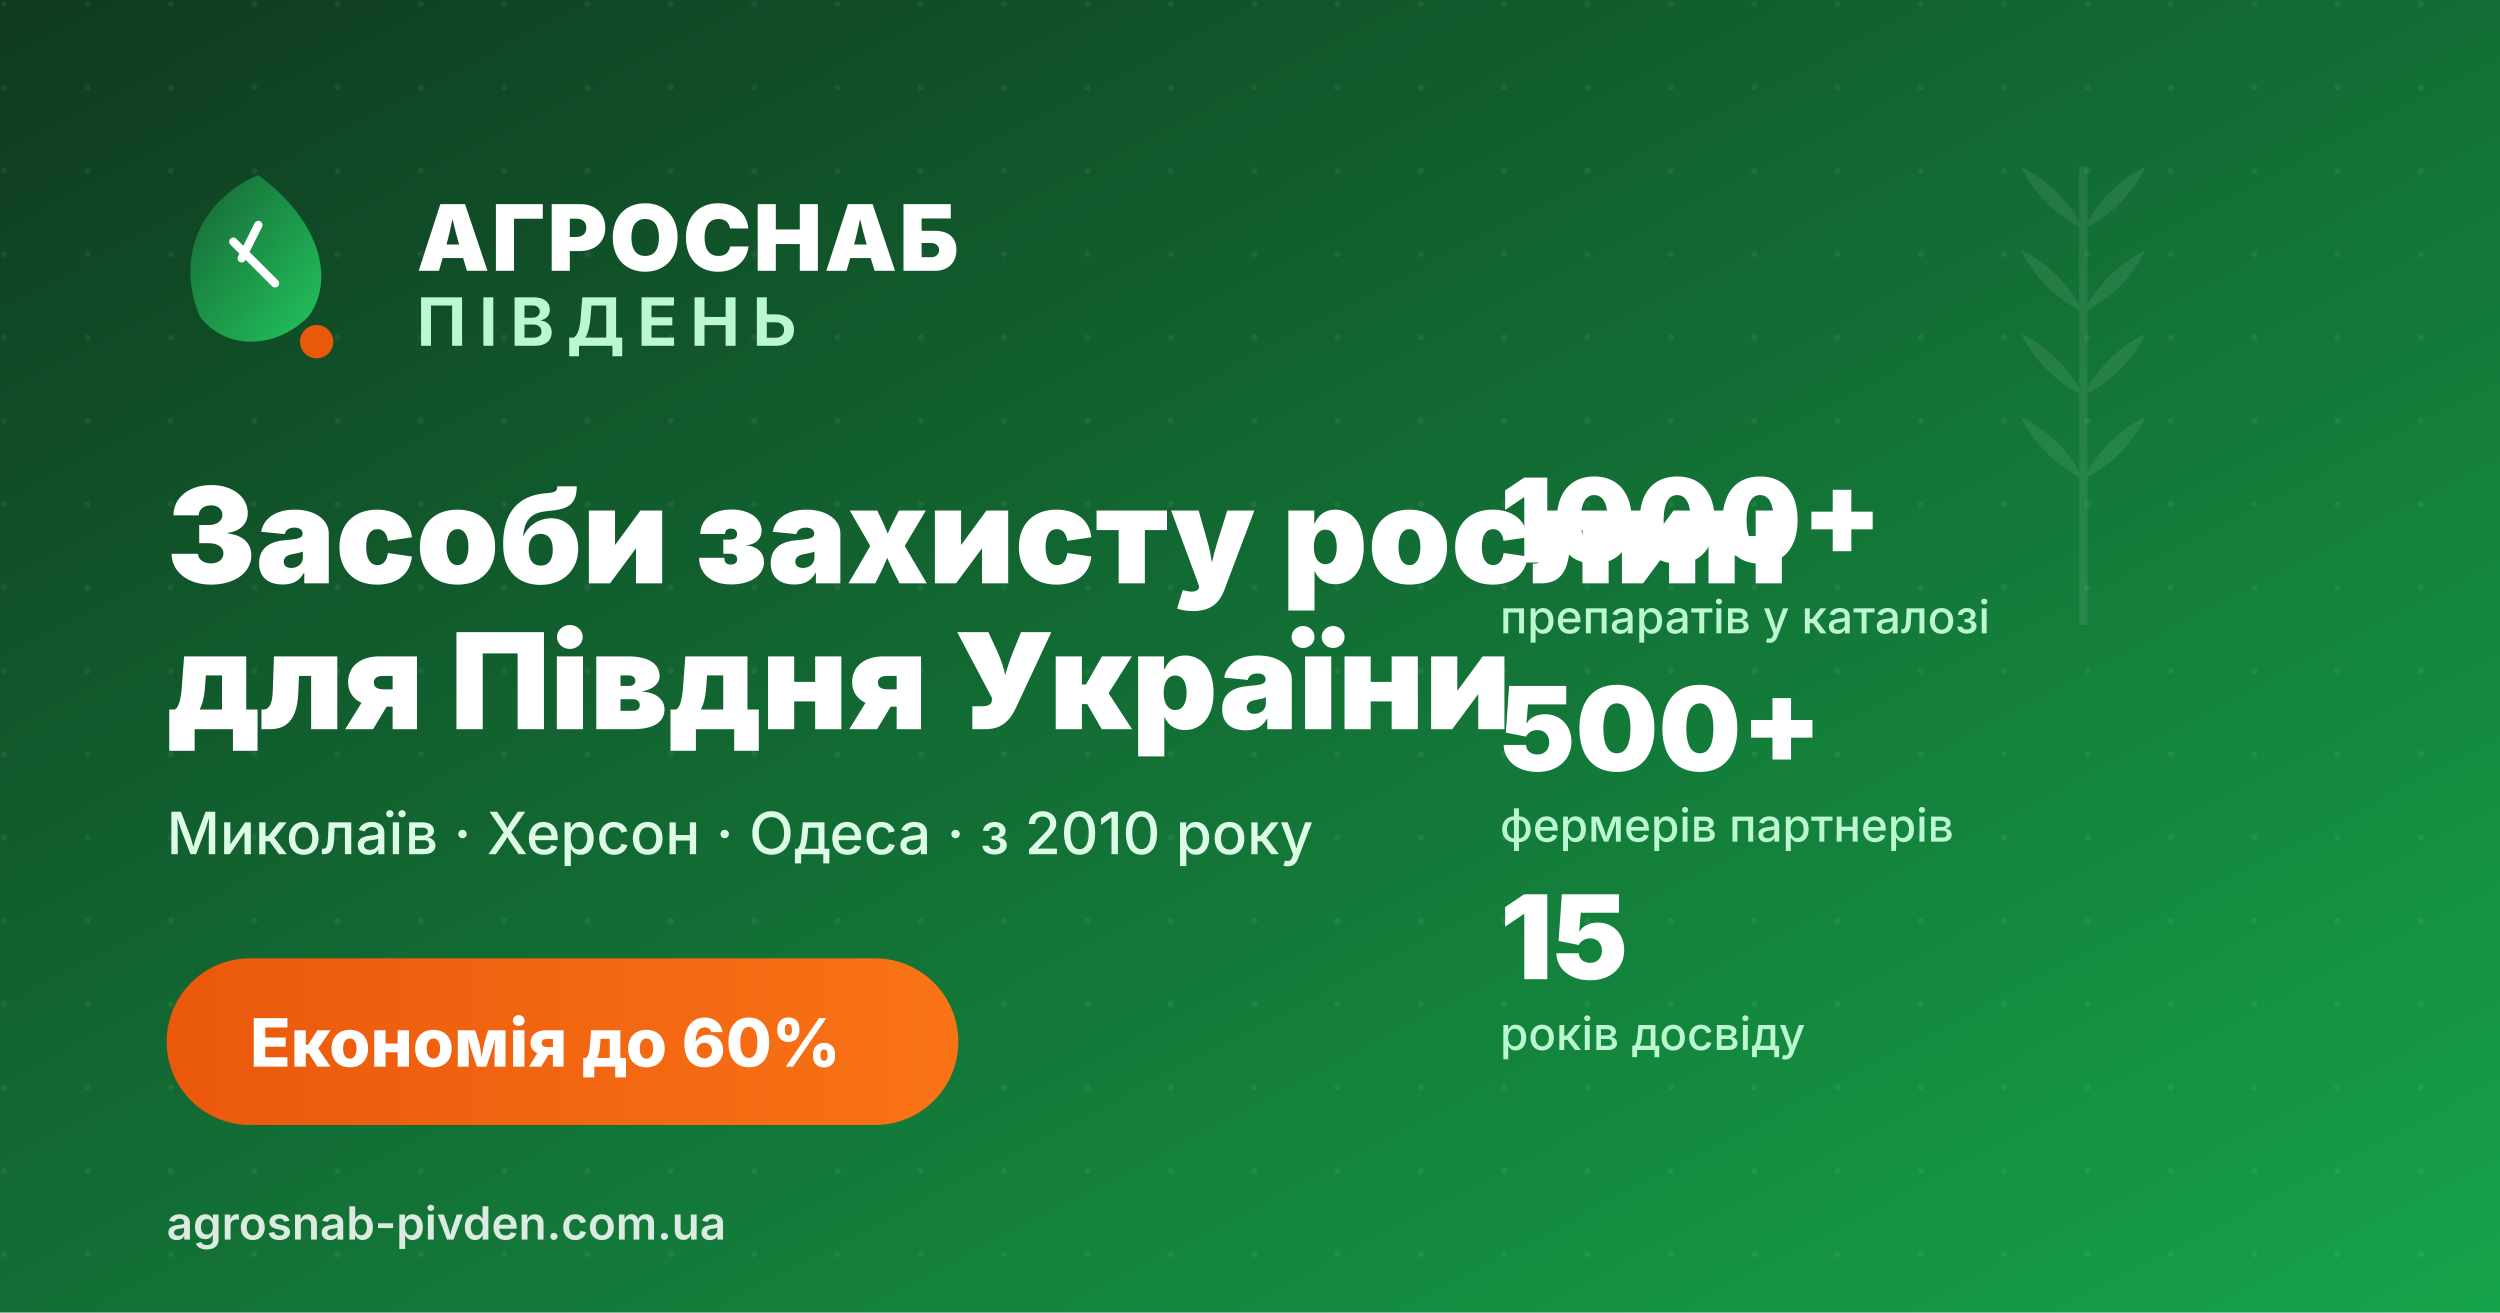
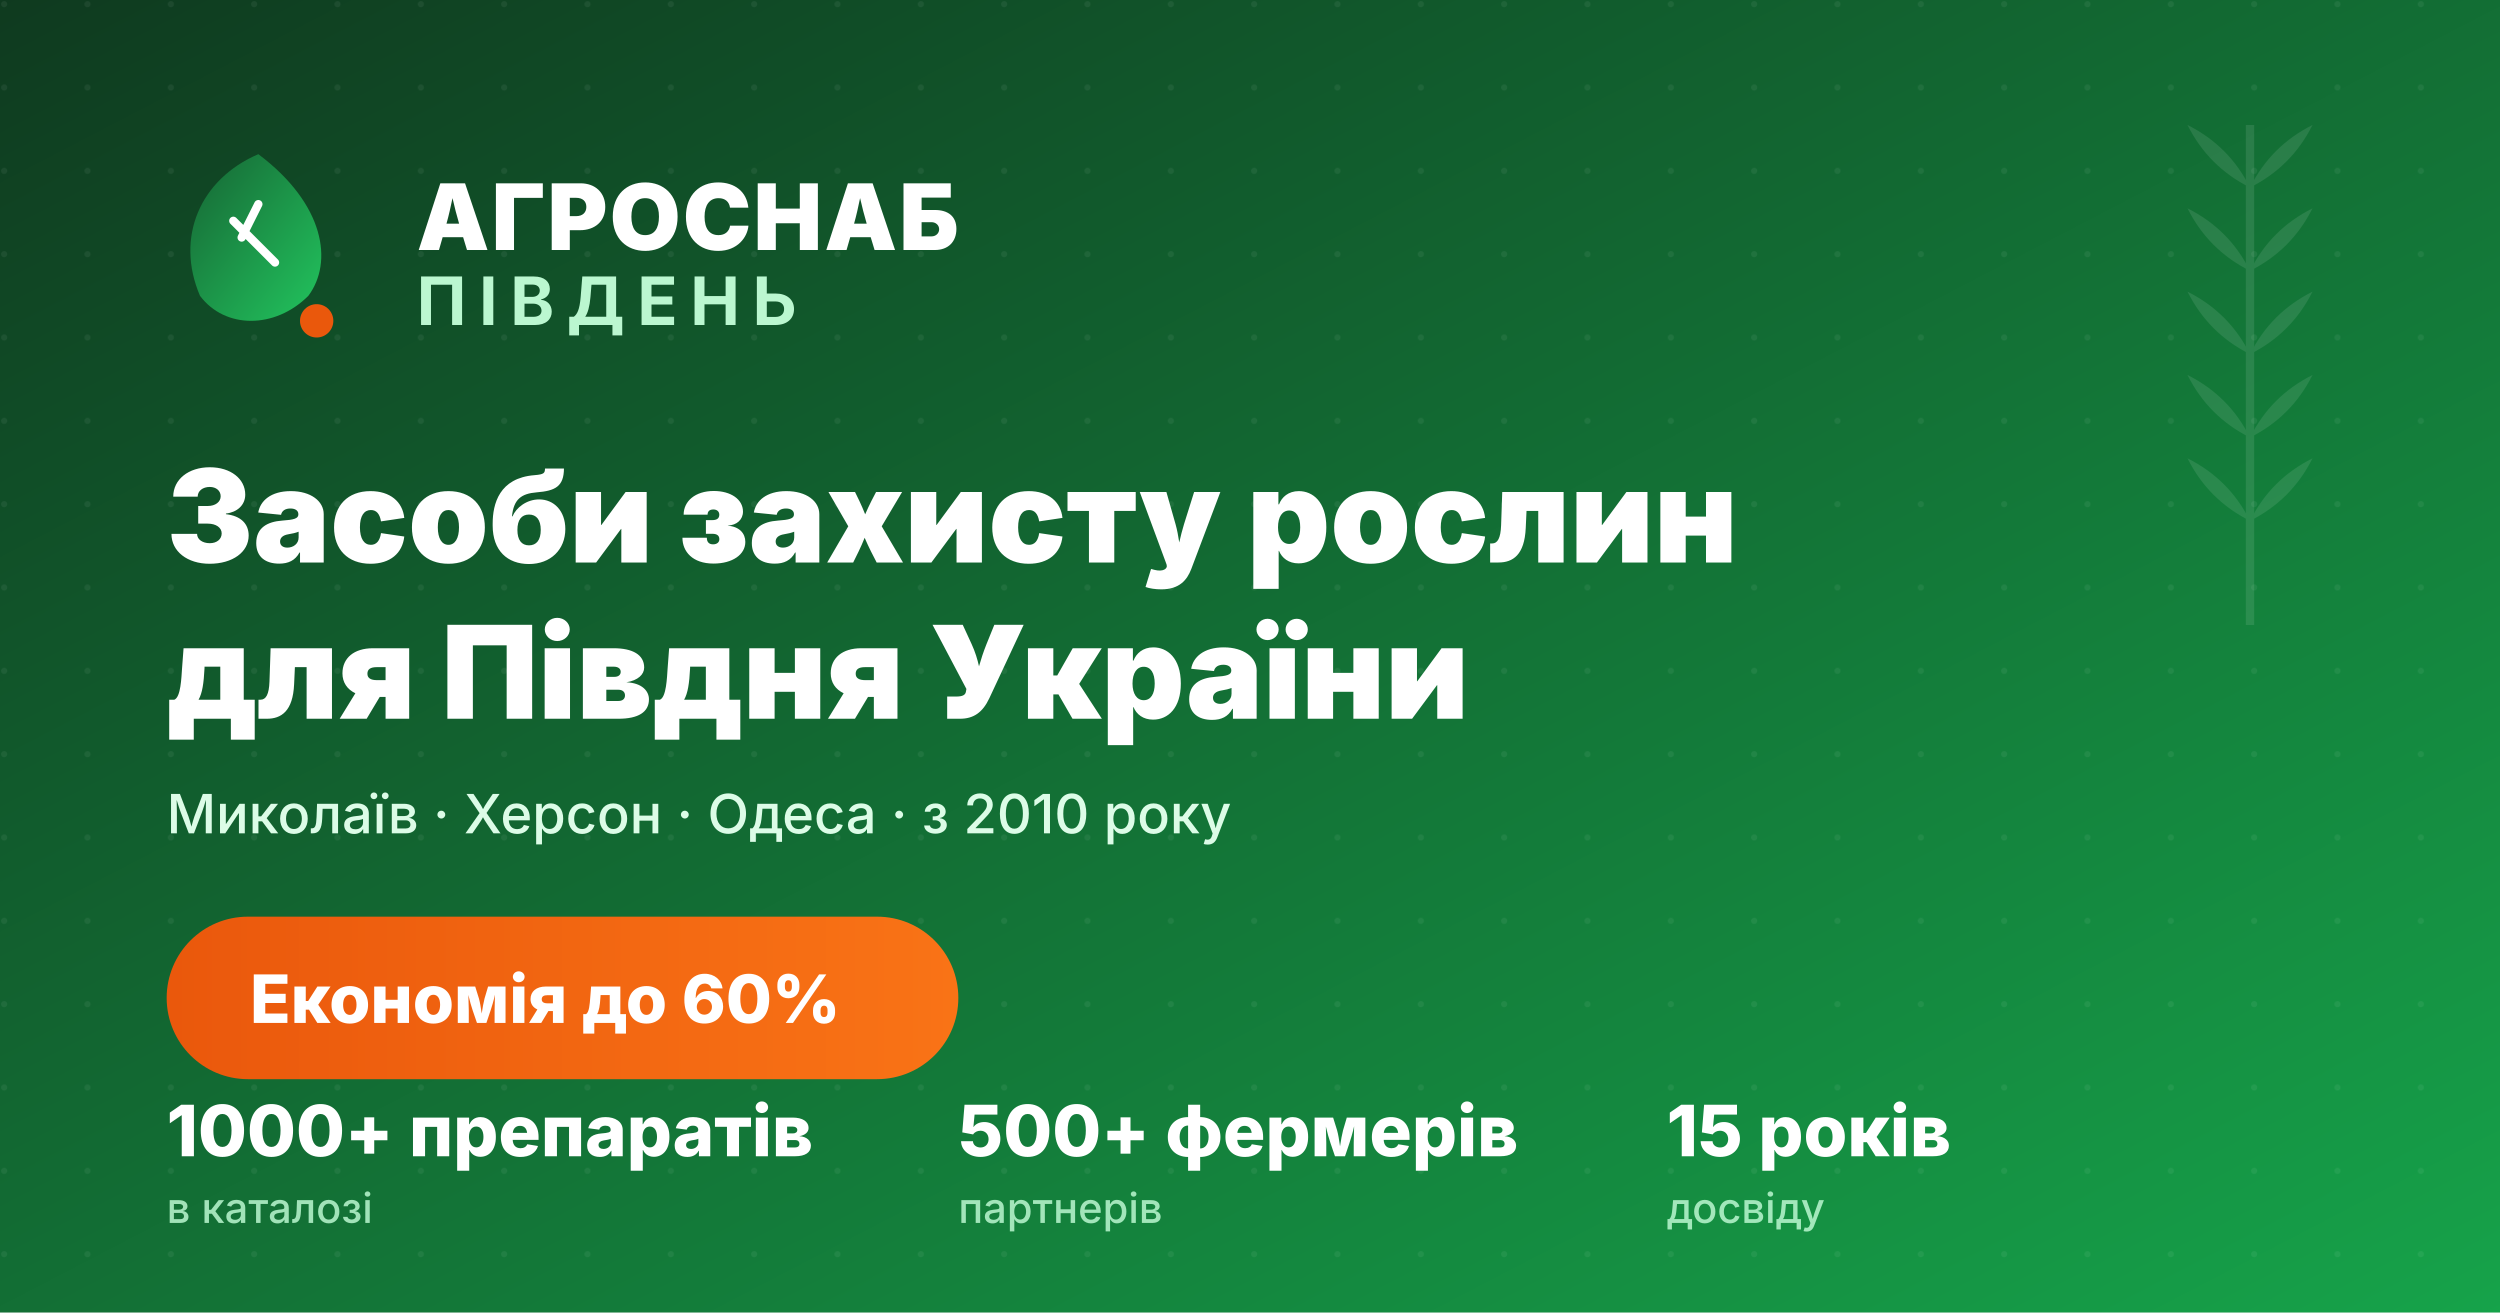
<svg xmlns="http://www.w3.org/2000/svg" viewBox="0 0 1200 630" width="1200" height="630">
  <defs>
    <linearGradient id="bg" x1="0" y1="0" x2="1" y2="1">
      <stop offset="0%" stop-color="#0f3a1f" />
      <stop offset="100%" stop-color="#16a34a" />
    </linearGradient>
    <linearGradient id="leafGrad" x1="0" y1="0" x2="1" y2="1">
      <stop offset="0%" stop-color="#166534" />
      <stop offset="100%" stop-color="#22c55e" />
    </linearGradient>
    <pattern id="dots" x="0" y="0" width="40" height="40" patternUnits="userSpaceOnUse">
      <circle cx="2" cy="2" r="1.5" fill="#ffffff" fill-opacity="0.06" />
    </pattern>
    <linearGradient id="badgeGrad" x1="0" y1="0" x2="1" y2="0">
      <stop offset="0%" stop-color="#ea580c" />
      <stop offset="100%" stop-color="#f97316" />
    </linearGradient>
  </defs>
  <rect width="1200" height="630" fill="url(#bg)" />
  <rect width="1200" height="630" fill="url(#dots)" />
-   <g opacity="0.08" transform="translate(960, 80)">
-     <path d="M40 0 L40 220" stroke="#fff" stroke-width="4" />
+   <g opacity="0.10" transform="translate(1040, 60)">
+     <path d="M40 0 L40 240" stroke="#fff" stroke-width="4" />
    <path d="M40 30 Q20 20 10 0 Q30 10 40 30 M40 30 Q60 20 70 0 Q50 10 40 30" fill="#fff" />
    <path d="M40 70 Q20 60 10 40 Q30 50 40 70 M40 70 Q60 60 70 40 Q50 50 40 70" fill="#fff" />
    <path d="M40 110 Q20 100 10 80 Q30 90 40 110 M40 110 Q60 100 70 80 Q50 90 40 110" fill="#fff" />
    <path d="M40 150 Q20 140 10 120 Q30 130 40 150 M40 150 Q60 140 70 120 Q50 130 40 150" fill="#fff" />
+     <path d="M40 190 Q20 180 10 160 Q30 170 40 190 M40 190 Q60 180 70 160 Q50 170 40 190" fill="#fff" />
  </g>
-   <g transform="translate(80, 80)">
+   <g transform="translate(80, 70)">
    <g transform="scale(2)">
      <path d="M22 2 C8 8, 2 22, 8 36 C14 44, 26 44, 34 36 C40 28, 38 14, 22 2 Z" fill="url(#leafGrad)" />
      <path d="M16 18 L26 28 M22 14 L18 22" stroke="#fff" stroke-width="2" stroke-linecap="round" fill="none" />
      <circle cx="36" cy="42" r="4" fill="#ea580c" />
    </g>
    <text x="120" y="50" font-family="Inter, Arial, sans-serif" font-size="44" font-weight="900" fill="#ffffff" letter-spacing="1">АГРОСНАБ</text>
    <text x="120" y="86" font-family="Inter, Arial, sans-serif" font-size="32" font-weight="700" fill="#bbf7d0" letter-spacing="6">ПІВДЕНЬ</text>
  </g>
-   <text x="80" y="280" font-family="Inter, Arial, sans-serif" font-size="64" font-weight="900" fill="#ffffff">Засоби захисту рослин</text>
-   <text x="80" y="350" font-family="Inter, Arial, sans-serif" font-size="64" font-weight="900" fill="#ffffff">для Півдня України</text>
-   <text x="80" y="410" font-family="Inter, Arial, sans-serif" font-size="28" font-weight="500" fill="#dcfce7">Миколаїв · Херсон · Одеса · з 2010 року</text>
-   <g transform="translate(80, 460)">
-     <rect width="380" height="80" rx="40" fill="url(#badgeGrad)" />
-     <text x="40" y="52" font-family="Inter, Arial, sans-serif" font-size="32" font-weight="800" fill="#ffffff">Економія до 60%</text>
+   <text x="80" y="270" font-family="Inter, Arial, sans-serif" font-size="62" font-weight="900" fill="#ffffff">Засоби захисту рослин</text>
+   <text x="80" y="345" font-family="Inter, Arial, sans-serif" font-size="62" font-weight="900" fill="#ffffff">для Півдня України</text>
+   <text x="80" y="400" font-family="Inter, Arial, sans-serif" font-size="26" font-weight="500" fill="#dcfce7">Миколаїв · Херсон · Одеса · з 2010 року</text>
+   <g transform="translate(80, 440)">
+     <rect width="380" height="78" rx="39" fill="url(#badgeGrad)" />
+     <text x="40" y="51" font-family="Inter, Arial, sans-serif" font-size="32" font-weight="800" fill="#ffffff">Економія до 60%</text>
  </g>
-   <g transform="translate(720, 270)">
-     <g>
-       <text x="0" y="0" font-family="Inter, Arial, sans-serif" font-size="56" font-weight="900" fill="#ffffff">1000+</text>
-       <text x="0" y="34" font-family="Inter, Arial, sans-serif" font-size="22" font-weight="500" fill="#bbf7d0">препаратів у каталозі</text>
-     </g>
-     <g transform="translate(0, 100)">
-       <text x="0" y="0" font-family="Inter, Arial, sans-serif" font-size="56" font-weight="900" fill="#ffffff">500+</text>
-       <text x="0" y="34" font-family="Inter, Arial, sans-serif" font-size="22" font-weight="500" fill="#bbf7d0">фермерів партнерів</text>
-     </g>
-     <g transform="translate(0, 200)">
-       <text x="0" y="0" font-family="Inter, Arial, sans-serif" font-size="56" font-weight="900" fill="#ffffff">15</text>
-       <text x="0" y="34" font-family="Inter, Arial, sans-serif" font-size="22" font-weight="500" fill="#bbf7d0">років досвіду</text>
-     </g>
+   <g transform="translate(80, 555)">
+     <text x="0" y="0" font-family="Inter, Arial, sans-serif" font-size="34" font-weight="800" fill="#ffffff">1000+ препаратів</text>
+     <text x="0" y="32" font-family="Inter, Arial, sans-serif" font-size="20" font-weight="500" fill="#bbf7d0" opacity="0.85">в каталозі</text>
+     <text x="380" y="0" font-family="Inter, Arial, sans-serif" font-size="34" font-weight="800" fill="#ffffff">500+ фермерів</text>
+     <text x="380" y="32" font-family="Inter, Arial, sans-serif" font-size="20" font-weight="500" fill="#bbf7d0" opacity="0.85">партнерів</text>
+     <text x="720" y="0" font-family="Inter, Arial, sans-serif" font-size="34" font-weight="800" fill="#ffffff">15 років</text>
+     <text x="720" y="32" font-family="Inter, Arial, sans-serif" font-size="20" font-weight="500" fill="#bbf7d0" opacity="0.85">досвіду</text>
  </g>
-   <text x="80" y="595" font-family="Inter, Arial, sans-serif" font-size="22" font-weight="600" fill="#ffffff" opacity="0.85">agrosnab-pivden.com.ua</text>
</svg>
